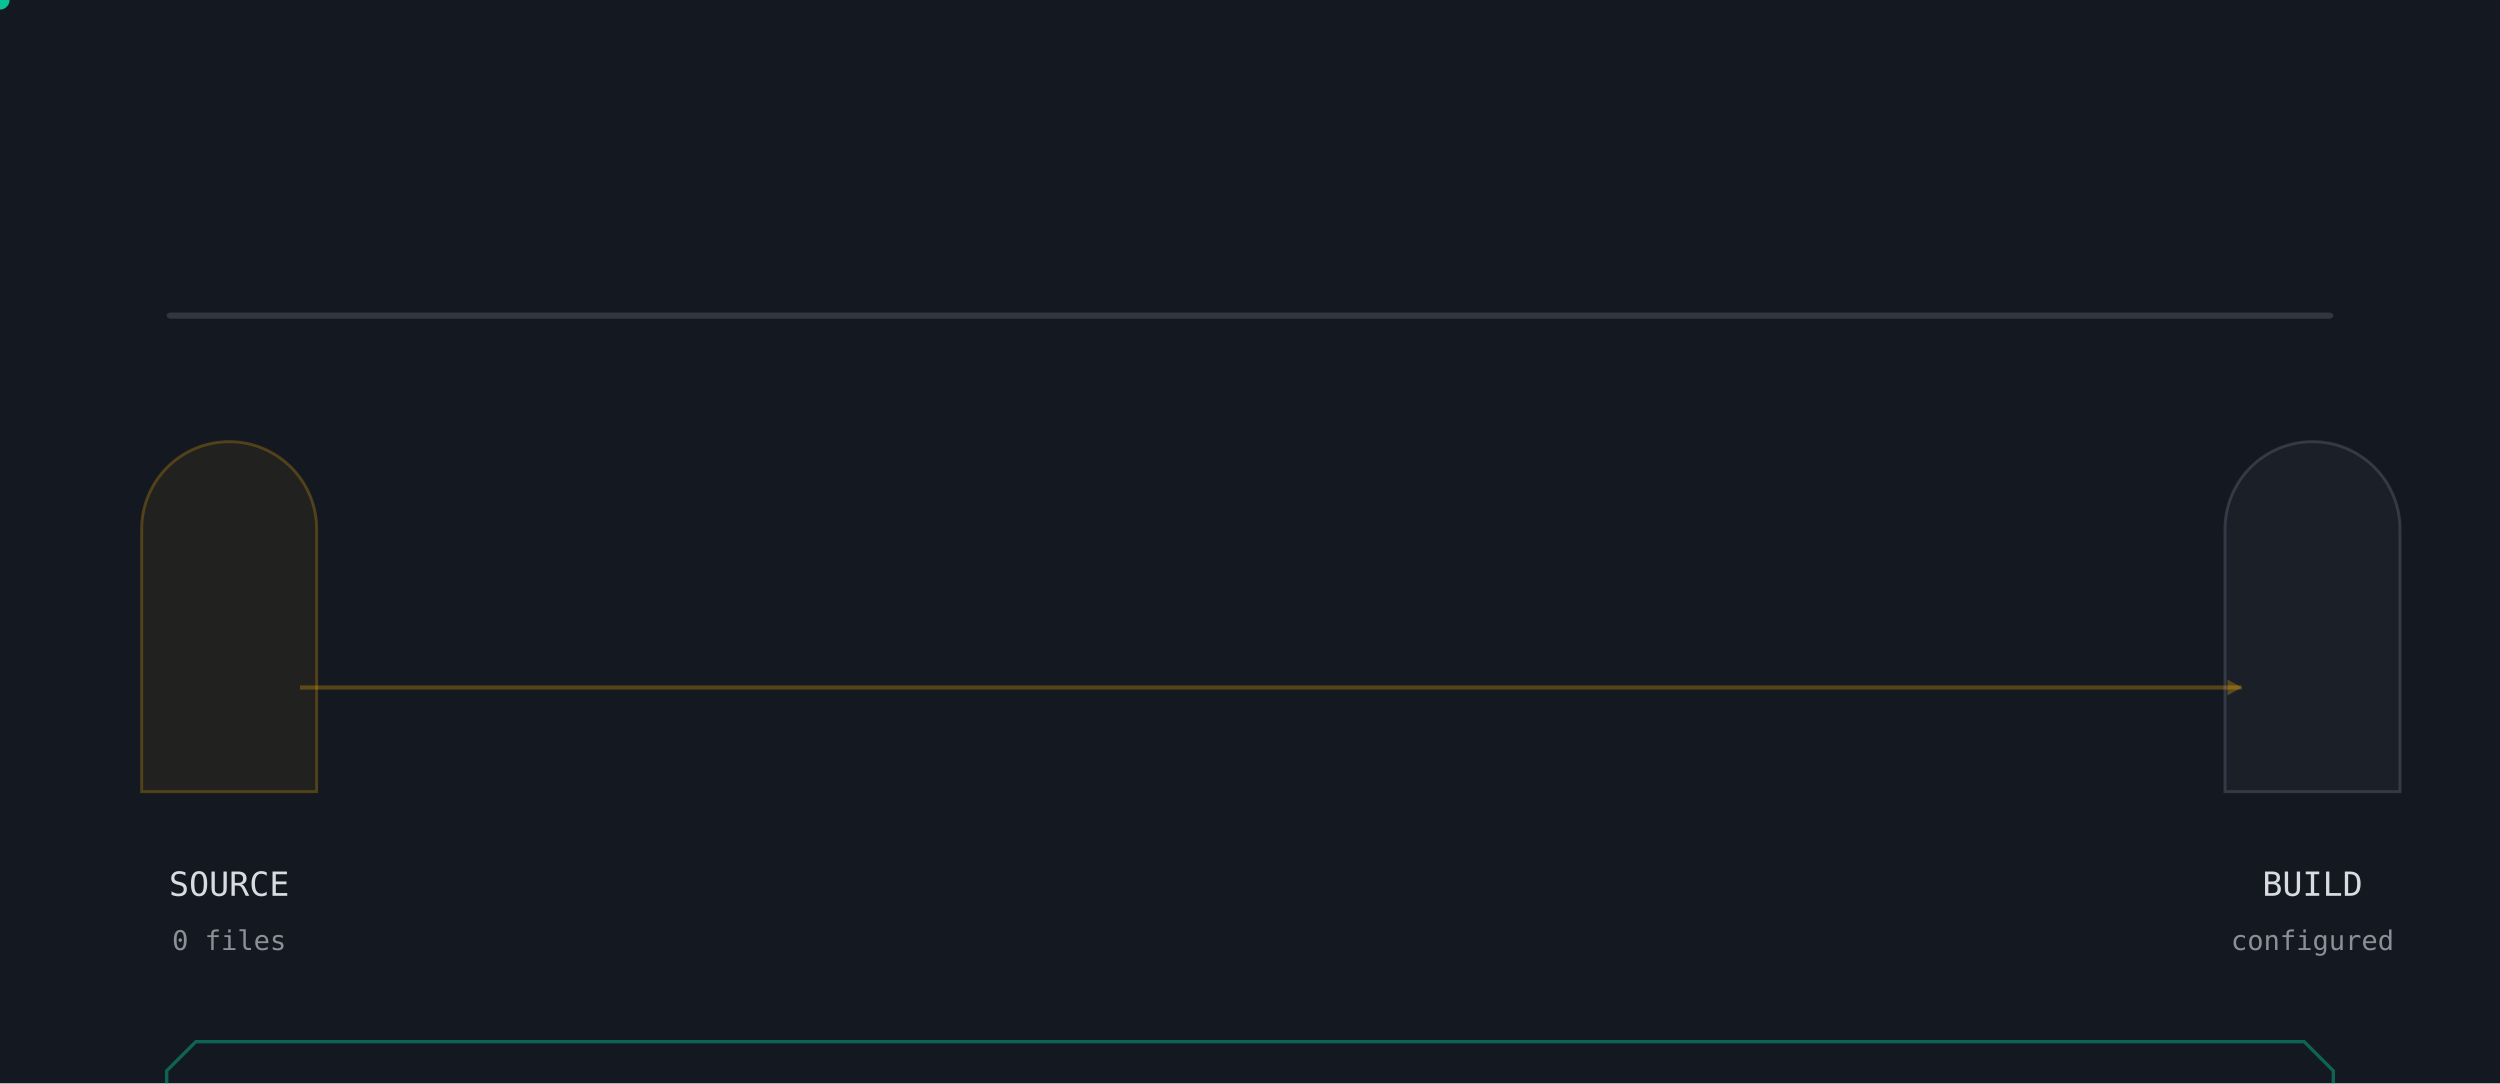
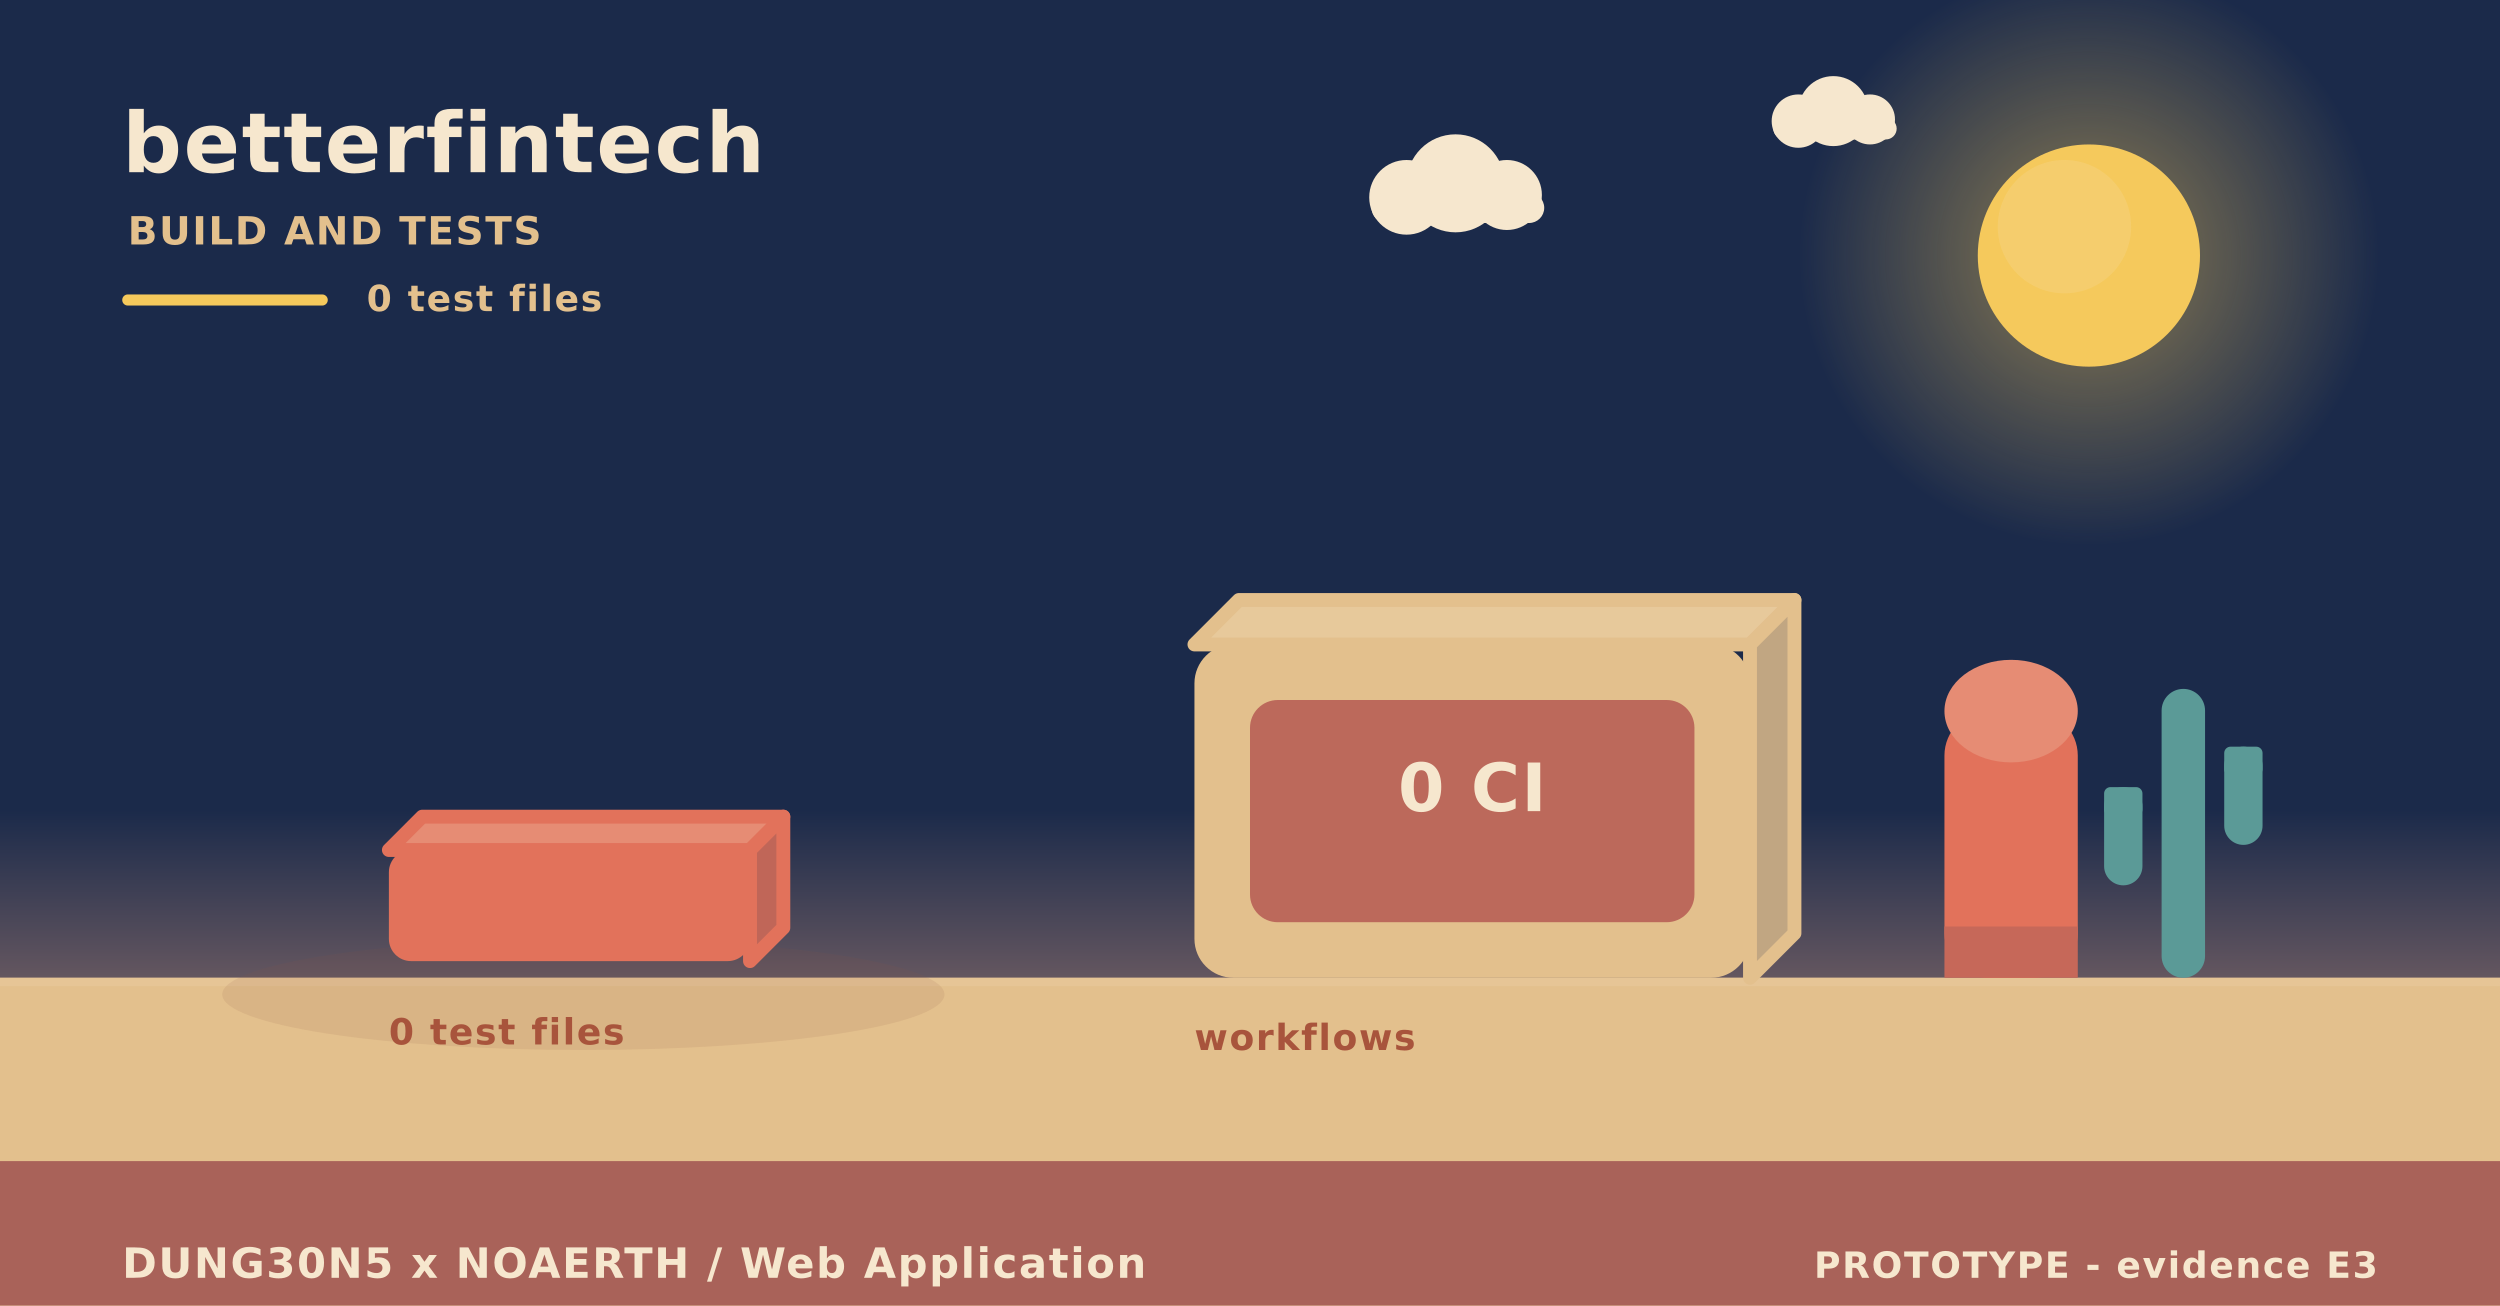
- <svg xmlns="http://www.w3.org/2000/svg" viewBox="0 0 1200 520" width="1200" height="520" role="img" aria-label="betterfintech build evidence">
-   <rect width="1200" height="520" fill="#141821" />
-   <defs>
-     <linearGradient id="gb" x1="0" y1="0" x2="1" y2="1">
-       <stop offset="0%" stop-color="#ffb703" />
-       <stop offset="100%" stop-color="#8d99ae" />
-     </linearGradient>
-   </defs>
-   <rect x="80.00" y="150.00" width="1040.00" height="3.00" rx="2.00" fill="rgba(238,241,246,0.140)" opacity="1.00" />
-   <path d="M68.00,380.00 L68.00,254.00 A42.00,42.00 0 0 1 152.00,254.00 L152.00,380.00 Z" fill="rgba(255,183,3,0.100)" opacity="0.55" stroke="rgba(255,183,3,0.450)" stroke-width="1.4" />
-   <polygon points="-192.26,189.00 -136.83,221.00 -136.83,157.00 -192.26,125.00" fill="#037c5d" opacity="0.95" />
-   <polygon points="-247.68,221.00 -192.26,253.00 -192.26,189.00 -247.68,157.00" fill="#6e7788" opacity="0.95" />
-   <polygon points="-192.26,125.00 -136.83,157.00 -192.26,189.00 -247.68,157.00" fill="#ffb703" opacity="0.95" />
-   <text x="110" y="430" font-family="ui-monospace,Menlo,monospace" font-size="16" fill="rgba(238,241,246,0.900)" text-anchor="middle">SOURCE</text>
-   <text x="110" y="456" font-family="ui-monospace,Menlo,monospace" font-size="13" fill="rgba(238,241,246,0.550)" text-anchor="middle">0 files</text>
-   <path d="M1068.00,380.00 L1068.00,254.00 A42.00,42.00 0 0 1 1152.00,254.00 L1152.00,380.00 Z" fill="rgba(141,153,174,0.100)" opacity="0.55" stroke="rgba(141,153,174,0.450)" stroke-width="1.4" />
-   <polygon points="673.77,689.00 729.19,721.00 729.19,657.00 673.77,625.00" fill="#037c5d" opacity="0.95" />
-   <polygon points="618.34,721.00 673.77,753.00 673.77,689.00 618.34,657.00" fill="#6e7788" opacity="0.95" />
-   <polygon points="673.77,625.00 729.19,657.00 673.77,689.00 618.34,657.00" fill="#8d99ae" opacity="0.95" />
-   <text x="1110" y="430" font-family="ui-monospace,Menlo,monospace" font-size="16" fill="rgba(238,241,246,0.900)" text-anchor="middle">BUILD</text>
-   <text x="1110" y="456" font-family="ui-monospace,Menlo,monospace" font-size="13" fill="rgba(238,241,246,0.550)" text-anchor="middle">configured</text>
-   <line x1="144.00" y1="330.00" x2="1076.00" y2="330.00" stroke="rgba(255,183,3,0.500)" stroke-width="2.00" opacity="0.55" />
-   <polygon points="1076.00,330.00 1069.20,326.20 1069.20,333.80" fill="rgba(255,183,3,0.500)" opacity="0.55" />
-   <g opacity="0.9">
-     <circle cx="0.00" cy="0.00" r="4.60" fill="#06d6a0" opacity="1.00" />
-     <animateTransform attributeName="transform" type="translate" values="144.00,330.00 1076.00,330.00" dur="5.5s" begin="0.0s" repeatCount="indefinite" />
-     <animateTransform attributeName="transform" type="translate" values="1076.00,330.00 144.00,330.00" dur="5.5s" begin="2.75s" repeatCount="indefinite" />
+ <svg xmlns="http://www.w3.org/2000/svg" width="900" height="470" viewBox="0 0 900 470" role="img" aria-label="betterfintech - how it is verified">
+   <linearGradient id="skyb" x1="0" y1="0" x2="0" y2="1">
+     <stop offset="0" stop-color="#1b2a4a" />
+     <stop offset="0.62" stop-color="#1b2a4a" />
+     <stop offset="1" stop-color="#f3ad8a" />
+   </linearGradient>
+   <rect width="900" height="470" fill="url(#skyb)" />
+   <radialGradient id="sunb">
+     <stop offset="0.35" stop-color="#f5c95c" stop-opacity="0.34" />
+     <stop offset="1" stop-color="#f5c95c" stop-opacity="0" />
+   </radialGradient>
+   <circle cx="752" cy="92" r="104" fill="url(#sunb)" />
+   <circle cx="752" cy="92" r="40" fill="#f5c95c" />
+   <circle cx="743.2" cy="81.6" r="24" fill="#f5d27e" opacity="0.5" />
+   <g>
+     <circle cx="524" cy="66" r="17.64" fill="#f6e7ce" />
+     <circle cx="506.36" cy="71.04" r="13.44" fill="#f6e7ce" />
+     <circle cx="542.48" cy="70.2" r="12.6" fill="#f6e7ce" />
+     <rect x="493.76" y="69.36" width="62.16" height="10.92" rx="5.46" fill="#f6e7ce" />
+     <animateTransform attributeName="transform" type="translate" values="0 0;24 0;0 0" dur="36s" begin="0s" repeatCount="indefinite" />
  </g>
-   <path d="M94.00,500.00 H1106.00 L1120.00,514.00 V546.00 L1106.00,560.00 H94.00 L80.00,546.00 V514.00 Z" fill="none" stroke="rgba(6,214,160,0.500)" stroke-width="1.60" opacity="0.80" />
-   <text x="600" y="536" font-family="ui-monospace,Menlo,monospace" font-size="16" fill="rgba(6,214,160,0.950)" text-anchor="middle">no test suite present in this repository — shown as measured, not implied</text>
+   <g>
+     <circle cx="660" cy="40" r="12.6" fill="#f6e7ce" />
+     <circle cx="647.4" cy="43.6" r="9.6" fill="#f6e7ce" />
+     <circle cx="673.2" cy="43" r="9" fill="#f6e7ce" />
+     <rect x="638.4" y="42.4" width="44.4" height="7.8" rx="3.9" fill="#f6e7ce" />
+     <animateTransform attributeName="transform" type="translate" values="0 0;-18 0;0 0" dur="46s" begin="3s" repeatCount="indefinite" />
+   </g>
+   <rect x="0" y="352" width="900" height="118" fill="#e3c08d" />
+   <rect x="0" y="352" width="900" height="3" fill="#e6c596" />
+   <text x="44" y="62" font-family="Verdana,DejaVu Sans,sans-serif" font-size="30" font-weight="700" letter-spacing="0.6" fill="#f6e7ce" text-anchor="start">betterfintech</text>
+   <text x="46" y="88" font-family="Verdana,DejaVu Sans,sans-serif" font-size="14" font-weight="700" letter-spacing="0.6" fill="#e3c08d" text-anchor="start">BUILD AND TESTS</text>
+   <rect x="44" y="106" width="74" height="4" rx="2" fill="#f5c95c" />
+   <text x="132" y="112" font-family="Verdana,DejaVu Sans,sans-serif" font-size="13" font-weight="700" letter-spacing="0.6" fill="#e3c08d" text-anchor="start">0 test files</text>
+   <ellipse cx="210" cy="358" rx="130" ry="20" fill="rgba(138,90,68,0.11)" />
+   <g>
+     <path d="M140,306 L270,306 L282,294 L152,294 Z" fill="#e68c74" stroke="#e2725b" stroke-width="5" stroke-linejoin="round" />
+     <path d="M270,306 L282,294 L282,334 L270,346 Z" fill="#c06658" stroke="#e2725b" stroke-width="5" stroke-linejoin="round" />
+     <rect x="140" y="306" width="130" height="40" rx="8" fill="#e2725b" />
+     <animateTransform attributeName="transform" type="translate" values="0 10;0 0" dur="0.8s" begin="0.5s" fill="freeze" />
+   </g>
+   <text x="140" y="376" font-family="Verdana,DejaVu Sans,sans-serif" font-size="13" font-weight="700" letter-spacing="0.6" fill="#a8543c" text-anchor="start">0 test files</text>
+   <path d="M430,232 L630,232 L646,216 L446,216 Z" fill="#e7c99b" stroke="#e3c08d" stroke-width="5" stroke-linejoin="round" />
+   <path d="M630,232 L646,216 L646,336 L630,352 Z" fill="#c1a682" stroke="#e3c08d" stroke-width="5" stroke-linejoin="round" />
+   <rect x="430" y="232" width="200" height="120" rx="14" fill="#e3c08d" />
+   <rect x="450" y="252" width="160" height="80" rx="10" fill="#ba6458" opacity="0.94" />
+   <text x="530" y="292" font-family="Verdana,DejaVu Sans,sans-serif" font-size="24" font-weight="700" letter-spacing="0.6" fill="#f6e7ce" text-anchor="middle">0 CI</text>
+   <text x="430" y="378" font-family="Verdana,DejaVu Sans,sans-serif" font-size="13" font-weight="700" letter-spacing="0.6" fill="#a8543c" text-anchor="start">workflows</text>
+   <rect x="700" y="256" width="48" height="96" rx="16" fill="#e2725b" />
+   <ellipse cx="724" cy="256" rx="24" ry="18.46" fill="#e68c74" />
+   <rect x="700" y="333.54" width="48" height="18.46" fill="#c66859" />
+   <rect x="778.18" y="248" width="15.64" height="104" rx="7.82" fill="#5b9a97" />
+   <rect x="757.48" y="283.36" width="13.8" height="35.36" rx="6.9" fill="#5b9a97" />
+   <rect x="757.48" y="283.36" width="13.8" height="10.4" rx="2.3" fill="#5b9a97" />
+   <rect x="800.72" y="268.8" width="13.8" height="35.36" rx="6.9" fill="#5b9a97" />
+   <rect x="800.72" y="268.8" width="13.8" height="10.4" rx="2.3" fill="#5b9a97" />
+   <rect x="0" y="418" width="900" height="52" rx="0" fill="#a65c56" opacity="0.94" />
+   <text x="44" y="460" font-family="Verdana,DejaVu Sans,sans-serif" font-size="15" font-weight="700" letter-spacing="0.6" fill="#f6e7ce" text-anchor="start">DUNG30N5 x NOAERTH  /  Web Application</text>
+   <text x="856" y="460" font-family="Verdana,DejaVu Sans,sans-serif" font-size="13" font-weight="700" letter-spacing="0.6" fill="#f6e7ce" text-anchor="end">PROTOTYPE  -  evidence E3</text>
</svg>
